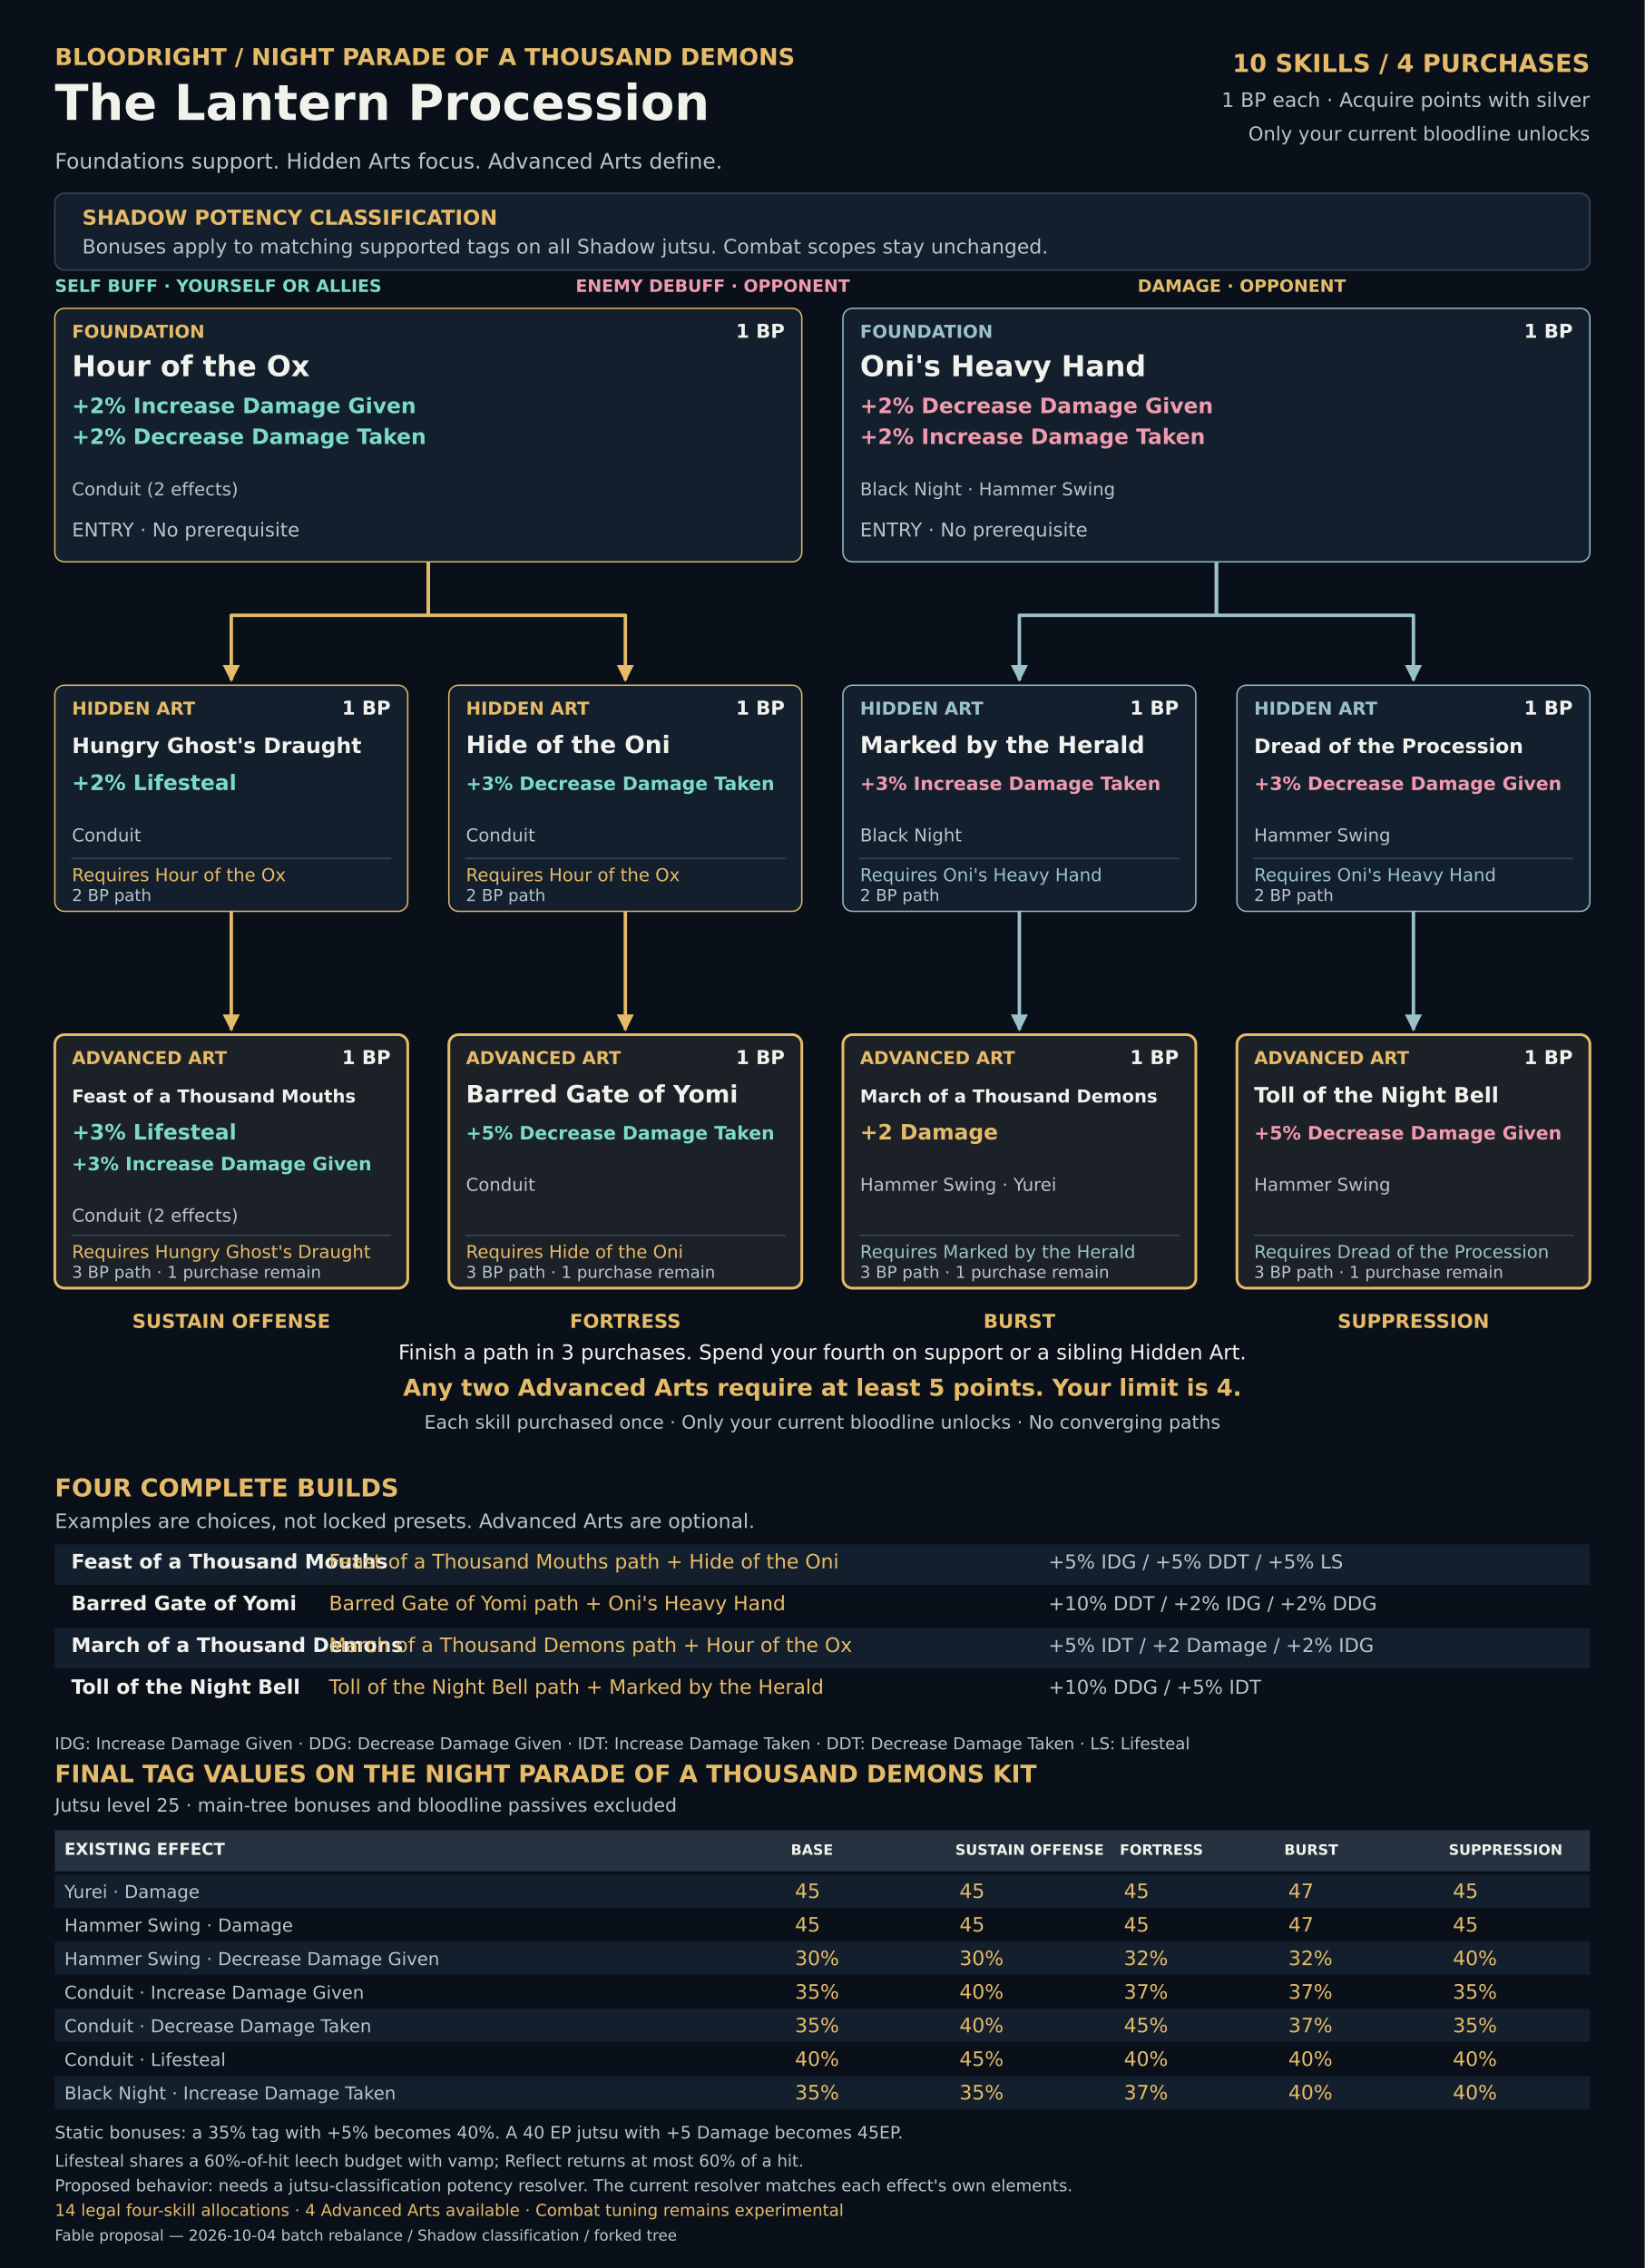
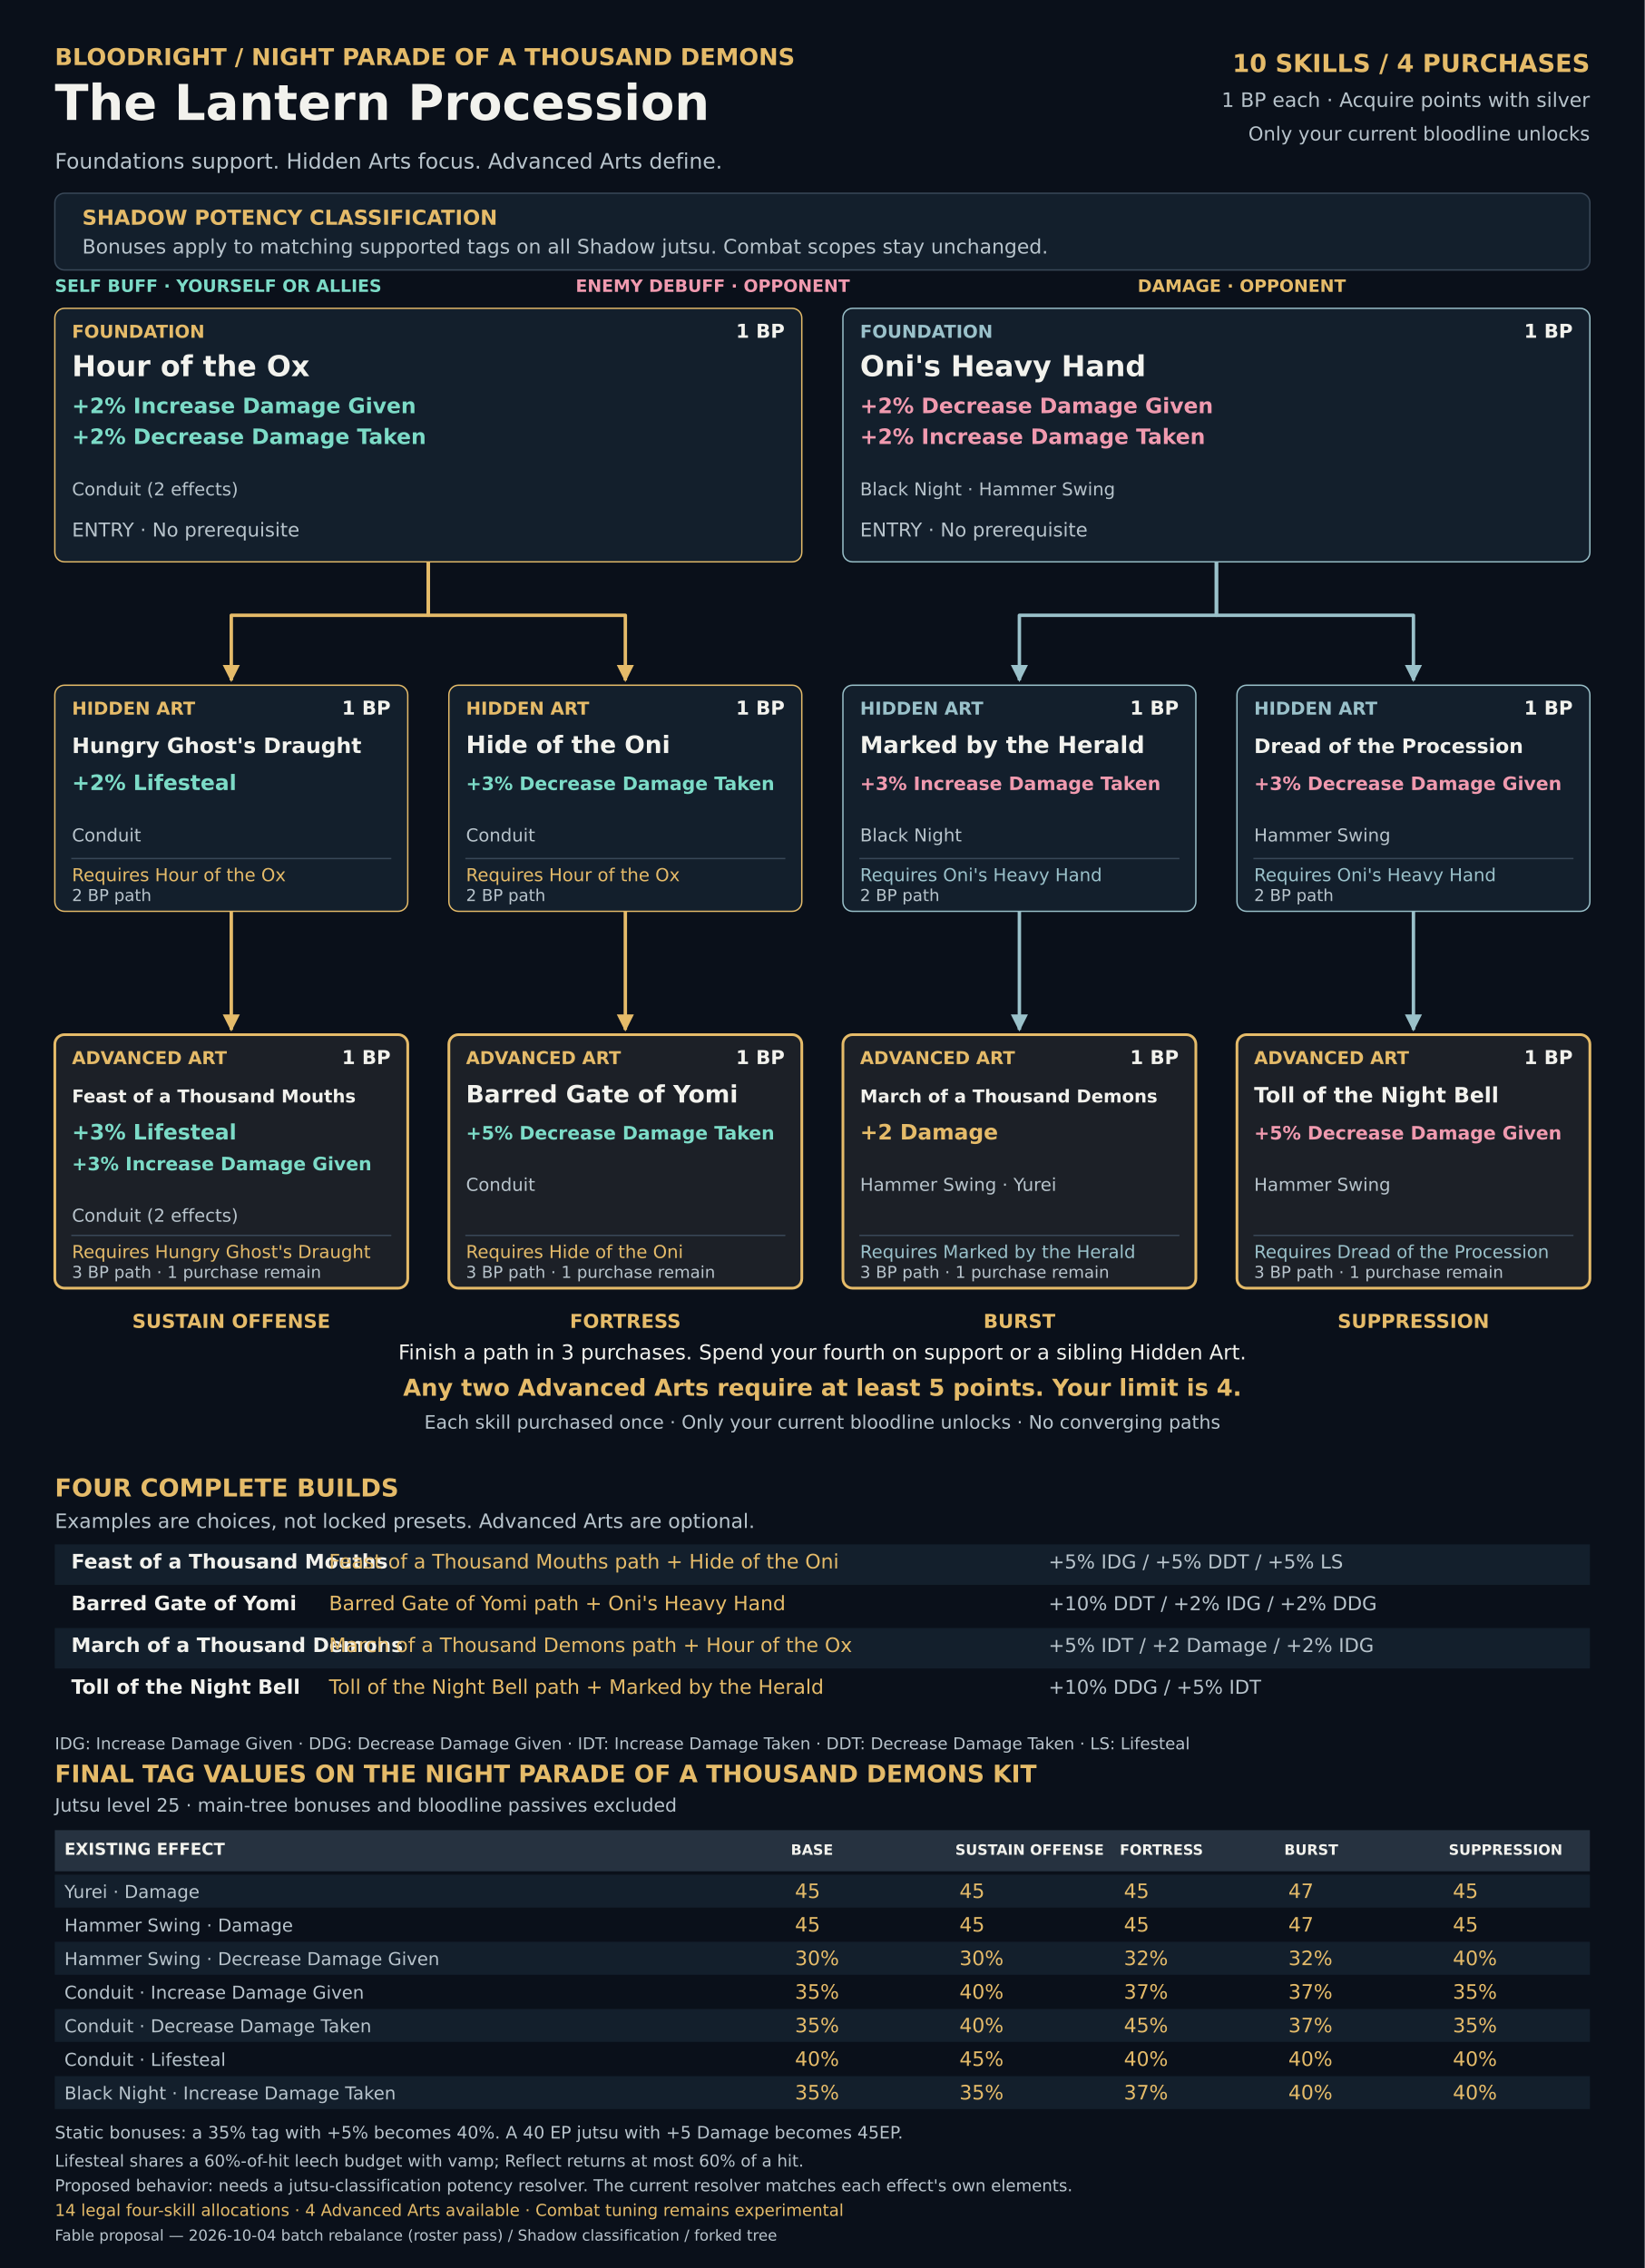
<svg xmlns="http://www.w3.org/2000/svg" width="2400" height="3310" viewBox="0 0 2400 3310" role="img" aria-labelledby="title desc">
  <defs>
    <marker id="arrow-0" viewBox="0 0 10 10" refX="9" refY="5" markerWidth="5" markerHeight="5" orient="auto">
      <path d="M0 0L10 5L0 10Z" fill="#e5bb69" />
    </marker>
    <marker id="arrow-1" viewBox="0 0 10 10" refX="9" refY="5" markerWidth="5" markerHeight="5" orient="auto">
      <path d="M0 0L10 5L0 10Z" fill="#9ac1ca" />
    </marker>
    <marker id="arrow-2" viewBox="0 0 10 10" refX="9" refY="5" markerWidth="5" markerHeight="5" orient="auto">
      <path d="M0 0L10 5L0 10Z" fill="#b8d98d" />
    </marker>
    <marker id="arrow-3" viewBox="0 0 10 10" refX="9" refY="5" markerWidth="5" markerHeight="5" orient="auto">
      <path d="M0 0L10 5L0 10Z" fill="#d9a6e0" />
    </marker>
  </defs>
  <g font-family="DejaVu Sans, sans-serif">
    <rect x="0" y="0" width="2400" height="3310" rx="0" fill="#0a101a" />
    <text x="80" y="95" font-size="34" font-weight="700" fill="#e5bb69" text-anchor="start">BLOODRIGHT / NIGHT PARADE OF A THOUSAND DEMONS</text>
    <text x="80" y="175" font-size="72" font-weight="700" fill="#f2f2ed" text-anchor="start">The Lantern Procession</text>
    <text x="80" y="246" font-size="31" font-weight="400" fill="#b8c4cc" text-anchor="start">Foundations support. Hidden Arts focus. Advanced Arts define.</text>
    <text x="2320" y="105" font-size="36" font-weight="700" fill="#e5bb69" text-anchor="end">10 SKILLS  /  4 PURCHASES</text>
    <text x="2320" y="156" font-size="29" font-weight="400" fill="#b8c4cc" text-anchor="end">1 BP each · Acquire points with silver</text>
    <text x="2320" y="205" font-size="28" font-weight="400" fill="#b8c4cc" text-anchor="end">Only your current bloodline unlocks</text>
    <rect x="80" y="282" width="2240" height="112" rx="14" fill="#131f2c" stroke="#394858" stroke-width="2" />
    <text x="120" y="328" font-size="30" font-weight="700" fill="#e5bb69" text-anchor="start">SHADOW POTENCY CLASSIFICATION</text>
    <text x="120" y="370" font-size="29" font-weight="400" fill="#b8c4cc" text-anchor="start">Bonuses apply to matching supported tags on all Shadow jutsu. Combat scopes stay unchanged.</text>
    <text x="80" y="426" font-size="25" font-weight="700" fill="#7cdbc7" text-anchor="start">SELF BUFF · YOURSELF OR ALLIES</text>
    <text x="840" y="426" font-size="25" font-weight="700" fill="#f09aaf" text-anchor="start">ENEMY DEBUFF · OPPONENT</text>
    <text x="1660" y="426" font-size="25" font-weight="700" fill="#e5bb69" text-anchor="start">DAMAGE · OPPONENT</text>
    <path id="edge-02-03" data-from="02" data-to="03" d="M337.5 1330 V1503" fill="none" stroke="#e5bb69" stroke-width="5" stroke-linejoin="round" marker-end="url(#arrow-0)" />
    <path id="edge-04-05" data-from="04" data-to="05" d="M912.5 1330 V1503" fill="none" stroke="#e5bb69" stroke-width="5" stroke-linejoin="round" marker-end="url(#arrow-0)" />
    <path id="edge-01-02" data-from="01" data-to="02" d="M625 820 V898 H337.5 V993" fill="none" stroke="#e5bb69" stroke-width="5" stroke-linejoin="round" marker-end="url(#arrow-0)" />
    <path id="edge-01-04" data-from="01" data-to="04" d="M625 820 V898 H912.5 V993" fill="none" stroke="#e5bb69" stroke-width="5" stroke-linejoin="round" marker-end="url(#arrow-0)" />
    <path id="edge-09-08" data-from="09" data-to="08" d="M1487.5 1330 V1503" fill="none" stroke="#9ac1ca" stroke-width="5" stroke-linejoin="round" marker-end="url(#arrow-1)" />
    <path id="edge-07-10" data-from="07" data-to="10" d="M2062.5 1330 V1503" fill="none" stroke="#9ac1ca" stroke-width="5" stroke-linejoin="round" marker-end="url(#arrow-1)" />
    <path id="edge-06-09" data-from="06" data-to="09" d="M1775 820 V898 H1487.5 V993" fill="none" stroke="#9ac1ca" stroke-width="5" stroke-linejoin="round" marker-end="url(#arrow-1)" />
    <path id="edge-06-07" data-from="06" data-to="07" d="M1775 820 V898 H2062.5 V993" fill="none" stroke="#9ac1ca" stroke-width="5" stroke-linejoin="round" marker-end="url(#arrow-1)" />
    <g id="node-01" data-cost="1" data-prerequisites="" data-potency-classification="Shadow">
      <rect x="80" y="450" width="1090" height="370" rx="14" fill="#131f2c" stroke="#e5bb69" stroke-width="2" />
      <text x="105.0" y="493" font-size="26" font-weight="700" fill="#e5bb69" text-anchor="start">FOUNDATION</text>
      <text x="1145.0" y="493" font-size="28" font-weight="700" fill="#f2f2ed" text-anchor="end">1 BP</text>
      <text x="105.0" y="549" font-size="42" font-weight="700" fill="#f2f2ed" text-anchor="start">Hour of the Ox</text>
      <text x="105.0" y="603" font-size="31" font-weight="700" fill="#7cdbc7" text-anchor="start">+2% Increase Damage Given</text>
      <text x="105.0" y="648" font-size="31" font-weight="700" fill="#7cdbc7" text-anchor="start">+2% Decrease Damage Taken</text>
      <text x="105.0" y="723" font-size="26" font-weight="400" fill="#b8c4cc" text-anchor="start">Conduit (2 effects)</text>
      <text x="105.0" y="783" font-size="28" font-weight="400" fill="#b8c4cc" text-anchor="start">ENTRY · No prerequisite</text>
    </g>
    <g id="node-06" data-cost="1" data-prerequisites="" data-potency-classification="Shadow">
      <rect x="1230" y="450" width="1090" height="370" rx="14" fill="#131f2c" stroke="#9ac1ca" stroke-width="2" />
      <text x="1255.0" y="493" font-size="26" font-weight="700" fill="#9ac1ca" text-anchor="start">FOUNDATION</text>
      <text x="2295.0" y="493" font-size="28" font-weight="700" fill="#f2f2ed" text-anchor="end">1 BP</text>
      <text x="1255.0" y="549" font-size="42" font-weight="700" fill="#f2f2ed" text-anchor="start">Oni's Heavy Hand</text>
      <text x="1255.0" y="603" font-size="31" font-weight="700" fill="#f09aaf" text-anchor="start">+2% Decrease Damage Given</text>
      <text x="1255.0" y="648" font-size="31" font-weight="700" fill="#f09aaf" text-anchor="start">+2% Increase Damage Taken</text>
      <text x="1255.0" y="723" font-size="26" font-weight="400" fill="#b8c4cc" text-anchor="start">Black Night · Hammer Swing</text>
      <text x="1255.0" y="783" font-size="28" font-weight="400" fill="#b8c4cc" text-anchor="start">ENTRY · No prerequisite</text>
    </g>
    <g id="node-02" data-cost="1" data-prerequisites="01" data-potency-classification="Shadow">
      <rect x="80" y="1000" width="515" height="330" rx="14" fill="#131f2c" stroke="#e5bb69" stroke-width="2" />
      <text x="105.0" y="1043" font-size="26" font-weight="700" fill="#e5bb69" text-anchor="start">HIDDEN ART</text>
      <text x="570.0" y="1043" font-size="28" font-weight="700" fill="#f2f2ed" text-anchor="end">1 BP</text>
      <text x="105.0" y="1099" font-size="31" font-weight="700" fill="#f2f2ed" text-anchor="start">Hungry Ghost's Draught</text>
      <text x="105.0" y="1153" font-size="31" font-weight="700" fill="#7cdbc7" text-anchor="start">+2% Lifesteal</text>
      <text x="105.0" y="1228" font-size="26" font-weight="400" fill="#b8c4cc" text-anchor="start">Conduit</text>
      <path d="M104 1253 L571 1253" fill="none" stroke="#394858" stroke-width="2" />
      <text x="105.0" y="1286" font-size="26" font-weight="400" fill="#e5bb69" text-anchor="start">Requires Hour of the Ox</text>
      <text x="105.0" y="1315" font-size="24" font-weight="400" fill="#b8c4cc" text-anchor="start">2 BP path</text>
    </g>
    <g id="node-04" data-cost="1" data-prerequisites="01" data-potency-classification="Shadow">
      <rect x="655" y="1000" width="515" height="330" rx="14" fill="#131f2c" stroke="#e5bb69" stroke-width="2" />
      <text x="680.0" y="1043" font-size="26" font-weight="700" fill="#e5bb69" text-anchor="start">HIDDEN ART</text>
      <text x="1145.0" y="1043" font-size="28" font-weight="700" fill="#f2f2ed" text-anchor="end">1 BP</text>
      <text x="680.0" y="1099" font-size="35" font-weight="700" fill="#f2f2ed" text-anchor="start">Hide of the Oni</text>
      <text x="680.0" y="1153" font-size="27" font-weight="700" fill="#7cdbc7" text-anchor="start">+3% Decrease Damage Taken</text>
      <text x="680.0" y="1228" font-size="26" font-weight="400" fill="#b8c4cc" text-anchor="start">Conduit</text>
      <path d="M679 1253 L1146 1253" fill="none" stroke="#394858" stroke-width="2" />
      <text x="680.0" y="1286" font-size="26" font-weight="400" fill="#e5bb69" text-anchor="start">Requires Hour of the Ox</text>
      <text x="680.0" y="1315" font-size="24" font-weight="400" fill="#b8c4cc" text-anchor="start">2 BP path</text>
    </g>
    <g id="node-09" data-cost="1" data-prerequisites="06" data-potency-classification="Shadow">
      <rect x="1230" y="1000" width="515" height="330" rx="14" fill="#131f2c" stroke="#9ac1ca" stroke-width="2" />
      <text x="1255.0" y="1043" font-size="26" font-weight="700" fill="#9ac1ca" text-anchor="start">HIDDEN ART</text>
      <text x="1720.0" y="1043" font-size="28" font-weight="700" fill="#f2f2ed" text-anchor="end">1 BP</text>
      <text x="1255.0" y="1099" font-size="34" font-weight="700" fill="#f2f2ed" text-anchor="start">Marked by the Herald</text>
      <text x="1255.0" y="1153" font-size="27" font-weight="700" fill="#f09aaf" text-anchor="start">+3% Increase Damage Taken</text>
      <text x="1255.0" y="1228" font-size="26" font-weight="400" fill="#b8c4cc" text-anchor="start">Black Night</text>
      <path d="M1254 1253 L1721 1253" fill="none" stroke="#394858" stroke-width="2" />
      <text x="1255.0" y="1286" font-size="26" font-weight="400" fill="#9ac1ca" text-anchor="start">Requires Oni's Heavy Hand</text>
      <text x="1255.0" y="1315" font-size="24" font-weight="400" fill="#b8c4cc" text-anchor="start">2 BP path</text>
    </g>
    <g id="node-07" data-cost="1" data-prerequisites="06" data-potency-classification="Shadow">
      <rect x="1805" y="1000" width="515" height="330" rx="14" fill="#131f2c" stroke="#9ac1ca" stroke-width="2" />
      <text x="1830.0" y="1043" font-size="26" font-weight="700" fill="#9ac1ca" text-anchor="start">HIDDEN ART</text>
      <text x="2295.0" y="1043" font-size="28" font-weight="700" fill="#f2f2ed" text-anchor="end">1 BP</text>
      <text x="1830.0" y="1099" font-size="29" font-weight="700" fill="#f2f2ed" text-anchor="start">Dread of the Procession</text>
      <text x="1830.0" y="1153" font-size="27" font-weight="700" fill="#f09aaf" text-anchor="start">+3% Decrease Damage Given</text>
      <text x="1830.0" y="1228" font-size="26" font-weight="400" fill="#b8c4cc" text-anchor="start">Hammer Swing</text>
      <path d="M1829 1253 L2296 1253" fill="none" stroke="#394858" stroke-width="2" />
      <text x="1830.0" y="1286" font-size="26" font-weight="400" fill="#9ac1ca" text-anchor="start">Requires Oni's Heavy Hand</text>
      <text x="1830.0" y="1315" font-size="24" font-weight="400" fill="#b8c4cc" text-anchor="start">2 BP path</text>
    </g>
    <g id="node-03" data-cost="1" data-prerequisites="02" data-potency-classification="Shadow">
      <rect x="80" y="1510" width="515" height="370" rx="14" fill="#1c2027" stroke="#e5bb69" stroke-width="4" />
      <text x="105.0" y="1553" font-size="26" font-weight="700" fill="#e5bb69" text-anchor="start">ADVANCED ART</text>
      <text x="570.0" y="1553" font-size="28" font-weight="700" fill="#f2f2ed" text-anchor="end">1 BP</text>
      <text x="105.0" y="1609" font-size="26" font-weight="700" fill="#f2f2ed" text-anchor="start">Feast of a Thousand Mouths</text>
      <text x="105.0" y="1663" font-size="31" font-weight="700" fill="#7cdbc7" text-anchor="start">+3% Lifesteal</text>
      <text x="105.0" y="1708" font-size="27" font-weight="700" fill="#7cdbc7" text-anchor="start">+3% Increase Damage Given</text>
      <text x="105.0" y="1783" font-size="26" font-weight="400" fill="#b8c4cc" text-anchor="start">Conduit (2 effects)</text>
      <path d="M104 1803 L571 1803" fill="none" stroke="#394858" stroke-width="2" />
      <text x="105.0" y="1836" font-size="26" font-weight="400" fill="#e5bb69" text-anchor="start">Requires Hungry Ghost's Draught</text>
      <text x="105.0" y="1865" font-size="24" font-weight="400" fill="#b8c4cc" text-anchor="start">3 BP path · 1 purchase remain</text>
    </g>
    <g id="node-05" data-cost="1" data-prerequisites="04" data-potency-classification="Shadow">
      <rect x="655" y="1510" width="515" height="370" rx="14" fill="#1c2027" stroke="#e5bb69" stroke-width="4" />
      <text x="680.0" y="1553" font-size="26" font-weight="700" fill="#e5bb69" text-anchor="start">ADVANCED ART</text>
      <text x="1145.0" y="1553" font-size="28" font-weight="700" fill="#f2f2ed" text-anchor="end">1 BP</text>
      <text x="680.0" y="1609" font-size="35" font-weight="700" fill="#f2f2ed" text-anchor="start">Barred Gate of Yomi</text>
      <text x="680.0" y="1663" font-size="27" font-weight="700" fill="#7cdbc7" text-anchor="start">+5% Decrease Damage Taken</text>
      <text x="680.0" y="1738" font-size="26" font-weight="400" fill="#b8c4cc" text-anchor="start">Conduit</text>
      <path d="M679 1803 L1146 1803" fill="none" stroke="#394858" stroke-width="2" />
      <text x="680.0" y="1836" font-size="26" font-weight="400" fill="#e5bb69" text-anchor="start">Requires Hide of the Oni</text>
      <text x="680.0" y="1865" font-size="24" font-weight="400" fill="#b8c4cc" text-anchor="start">3 BP path · 1 purchase remain</text>
    </g>
    <g id="node-08" data-cost="1" data-prerequisites="09" data-potency-classification="Shadow">
      <rect x="1230" y="1510" width="515" height="370" rx="14" fill="#1c2027" stroke="#e5bb69" stroke-width="4" />
      <text x="1255.0" y="1553" font-size="26" font-weight="700" fill="#e5bb69" text-anchor="start">ADVANCED ART</text>
      <text x="1720.0" y="1553" font-size="28" font-weight="700" fill="#f2f2ed" text-anchor="end">1 BP</text>
      <text x="1255.0" y="1609" font-size="26" font-weight="700" fill="#f2f2ed" text-anchor="start">March of a Thousand Demons</text>
      <text x="1255.0" y="1663" font-size="31" font-weight="700" fill="#e5bb69" text-anchor="start">+2 Damage</text>
      <text x="1255.0" y="1738" font-size="26" font-weight="400" fill="#b8c4cc" text-anchor="start">Hammer Swing · Yurei</text>
      <path d="M1254 1803 L1721 1803" fill="none" stroke="#394858" stroke-width="2" />
      <text x="1255.0" y="1836" font-size="26" font-weight="400" fill="#9ac1ca" text-anchor="start">Requires Marked by the Herald</text>
      <text x="1255.0" y="1865" font-size="24" font-weight="400" fill="#b8c4cc" text-anchor="start">3 BP path · 1 purchase remain</text>
    </g>
    <g id="node-10" data-cost="1" data-prerequisites="07" data-potency-classification="Shadow">
      <rect x="1805" y="1510" width="515" height="370" rx="14" fill="#1c2027" stroke="#e5bb69" stroke-width="4" />
      <text x="1830.0" y="1553" font-size="26" font-weight="700" fill="#e5bb69" text-anchor="start">ADVANCED ART</text>
      <text x="2295.0" y="1553" font-size="28" font-weight="700" fill="#f2f2ed" text-anchor="end">1 BP</text>
      <text x="1830.0" y="1609" font-size="31" font-weight="700" fill="#f2f2ed" text-anchor="start">Toll of the Night Bell</text>
      <text x="1830.0" y="1663" font-size="27" font-weight="700" fill="#f09aaf" text-anchor="start">+5% Decrease Damage Given</text>
      <text x="1830.0" y="1738" font-size="26" font-weight="400" fill="#b8c4cc" text-anchor="start">Hammer Swing</text>
      <path d="M1829 1803 L2296 1803" fill="none" stroke="#394858" stroke-width="2" />
      <text x="1830.0" y="1836" font-size="26" font-weight="400" fill="#9ac1ca" text-anchor="start">Requires Dread of the Procession</text>
      <text x="1830.0" y="1865" font-size="24" font-weight="400" fill="#b8c4cc" text-anchor="start">3 BP path · 1 purchase remain</text>
    </g>
    <text x="337.5" y="1938" font-size="28" font-weight="700" fill="#e5bb69" text-anchor="middle">SUSTAIN OFFENSE</text>
    <text x="912.5" y="1938" font-size="28" font-weight="700" fill="#e5bb69" text-anchor="middle">FORTRESS</text>
    <text x="1487.5" y="1938" font-size="28" font-weight="700" fill="#e5bb69" text-anchor="middle">BURST</text>
    <text x="2062.5" y="1938" font-size="28" font-weight="700" fill="#e5bb69" text-anchor="middle">SUPPRESSION</text>
    <text x="1200.0" y="1984" font-size="30" font-weight="400" fill="#f2f2ed" text-anchor="middle">Finish a path in 3 purchases. Spend your fourth on support or a sibling Hidden Art.</text>
    <text x="1200.0" y="2037" font-size="34" font-weight="700" fill="#e5bb69" text-anchor="middle">Any two Advanced Arts require at least 5 points. Your limit is 4.</text>
    <text x="1200.0" y="2085" font-size="27" font-weight="400" fill="#b8c4cc" text-anchor="middle">Each skill purchased once · Only your current bloodline unlocks · No converging paths</text>
    <text x="80" y="2184" font-size="36" font-weight="700" fill="#e5bb69" text-anchor="start">FOUR COMPLETE BUILDS</text>
    <text x="80" y="2230" font-size="29" font-weight="400" fill="#b8c4cc" text-anchor="start">Examples are choices, not locked presets. Advanced Arts are optional.</text>
    <rect x="80" y="2254" width="2240" height="59" rx="0" fill="#131f2c" />
    <text x="104" y="2289" font-size="29" font-weight="700" fill="#f2f2ed" text-anchor="start">Feast of a Thousand Mouths</text>
    <text x="480" y="2289" font-size="29" font-weight="400" fill="#e5bb69" text-anchor="start">Feast of a Thousand Mouths path + Hide of the Oni</text>
    <text x="1530" y="2289" font-size="28" font-weight="400" fill="#b8c4cc" text-anchor="start">+5% IDG / +5% DDT / +5% LS</text>
    <rect x="80" y="2315" width="2240" height="59" rx="0" fill="#0a101a" />
    <text x="104" y="2350" font-size="29" font-weight="700" fill="#f2f2ed" text-anchor="start">Barred Gate of Yomi</text>
    <text x="480" y="2350" font-size="29" font-weight="400" fill="#e5bb69" text-anchor="start">Barred Gate of Yomi path + Oni's Heavy Hand</text>
    <text x="1530" y="2350" font-size="28" font-weight="400" fill="#b8c4cc" text-anchor="start">+10% DDT / +2% IDG / +2% DDG</text>
    <rect x="80" y="2376" width="2240" height="59" rx="0" fill="#131f2c" />
    <text x="104" y="2411" font-size="29" font-weight="700" fill="#f2f2ed" text-anchor="start">March of a Thousand Demons</text>
    <text x="480" y="2411" font-size="29" font-weight="400" fill="#e5bb69" text-anchor="start">March of a Thousand Demons path + Hour of the Ox</text>
    <text x="1530" y="2411" font-size="28" font-weight="400" fill="#b8c4cc" text-anchor="start">+5% IDT / +2 Damage / +2% IDG</text>
    <rect x="80" y="2437" width="2240" height="59" rx="0" fill="#0a101a" />
    <text x="104" y="2472" font-size="29" font-weight="700" fill="#f2f2ed" text-anchor="start">Toll of the Night Bell</text>
    <text x="480" y="2472" font-size="29" font-weight="400" fill="#e5bb69" text-anchor="start">Toll of the Night Bell path + Marked by the Herald</text>
    <text x="1530" y="2472" font-size="28" font-weight="400" fill="#b8c4cc" text-anchor="start">+10% DDG / +5% IDT</text>
    <text x="80" y="2553" font-size="24" font-weight="400" fill="#b8c4cc" text-anchor="start">IDG: Increase Damage Given · DDG: Decrease Damage Given · IDT: Increase Damage Taken · DDT: Decrease Damage Taken · LS: Lifesteal</text>
    <text x="80" y="2601" font-size="35" font-weight="700" fill="#e5bb69" text-anchor="start">FINAL TAG VALUES ON THE NIGHT PARADE OF A THOUSAND DEMONS KIT</text>
    <text x="80" y="2644" font-size="27" font-weight="400" fill="#b8c4cc" text-anchor="start">Jutsu level 25 · main-tree bonuses and bloodline passives excluded</text>
    <rect x="80" y="2671" width="2240" height="60" rx="0" fill="#263240" />
    <text x="94" y="2707" font-size="24" font-weight="700" fill="#f2f2ed" text-anchor="start">EXISTING EFFECT</text>
    <text x="1154.0" y="2707" font-size="21" font-weight="700" fill="#f2f2ed" text-anchor="start">BASE</text>
    <text x="1394.0" y="2707" font-size="21" font-weight="700" fill="#f2f2ed" text-anchor="start">SUSTAIN OFFENSE</text>
    <text x="1634.0" y="2707" font-size="21" font-weight="700" fill="#f2f2ed" text-anchor="start">FORTRESS</text>
    <text x="1874.0" y="2707" font-size="21" font-weight="700" fill="#f2f2ed" text-anchor="start">BURST</text>
    <text x="2114.0" y="2707" font-size="21" font-weight="700" fill="#f2f2ed" text-anchor="start">SUPPRESSION</text>
    <rect x="80" y="2736" width="2240" height="48" rx="0" fill="#131f2c" />
    <text x="94" y="2770" font-size="26" font-weight="400" fill="#b8c4cc" text-anchor="start">Yurei · Damage</text>
    <text x="1160.0" y="2770" font-size="29" font-weight="400" fill="#e5bb69" text-anchor="start">45</text>
    <text x="1400.0" y="2770" font-size="29" font-weight="400" fill="#e5bb69" text-anchor="start">45</text>
    <text x="1640.0" y="2770" font-size="29" font-weight="400" fill="#e5bb69" text-anchor="start">45</text>
    <text x="1880.0" y="2770" font-size="29" font-weight="400" fill="#e5bb69" text-anchor="start">47</text>
    <text x="2120.0" y="2770" font-size="29" font-weight="400" fill="#e5bb69" text-anchor="start">45</text>
    <text x="94" y="2819" font-size="26" font-weight="400" fill="#b8c4cc" text-anchor="start">Hammer Swing · Damage</text>
    <text x="1160.0" y="2819" font-size="29" font-weight="400" fill="#e5bb69" text-anchor="start">45</text>
    <text x="1400.0" y="2819" font-size="29" font-weight="400" fill="#e5bb69" text-anchor="start">45</text>
    <text x="1640.0" y="2819" font-size="29" font-weight="400" fill="#e5bb69" text-anchor="start">45</text>
    <text x="1880.0" y="2819" font-size="29" font-weight="400" fill="#e5bb69" text-anchor="start">47</text>
    <text x="2120.0" y="2819" font-size="29" font-weight="400" fill="#e5bb69" text-anchor="start">45</text>
    <rect x="80" y="2834" width="2240" height="48" rx="0" fill="#131f2c" />
    <text x="94" y="2868" font-size="26" font-weight="400" fill="#b8c4cc" text-anchor="start">Hammer Swing · Decrease Damage Given</text>
    <text x="1160.0" y="2868" font-size="29" font-weight="400" fill="#e5bb69" text-anchor="start">30%</text>
    <text x="1400.0" y="2868" font-size="29" font-weight="400" fill="#e5bb69" text-anchor="start">30%</text>
    <text x="1640.0" y="2868" font-size="29" font-weight="400" fill="#e5bb69" text-anchor="start">32%</text>
    <text x="1880.0" y="2868" font-size="29" font-weight="400" fill="#e5bb69" text-anchor="start">32%</text>
    <text x="2120.0" y="2868" font-size="29" font-weight="400" fill="#e5bb69" text-anchor="start">40%</text>
    <text x="94" y="2917" font-size="26" font-weight="400" fill="#b8c4cc" text-anchor="start">Conduit · Increase Damage Given</text>
    <text x="1160.0" y="2917" font-size="29" font-weight="400" fill="#e5bb69" text-anchor="start">35%</text>
    <text x="1400.0" y="2917" font-size="29" font-weight="400" fill="#e5bb69" text-anchor="start">40%</text>
    <text x="1640.0" y="2917" font-size="29" font-weight="400" fill="#e5bb69" text-anchor="start">37%</text>
    <text x="1880.0" y="2917" font-size="29" font-weight="400" fill="#e5bb69" text-anchor="start">37%</text>
    <text x="2120.0" y="2917" font-size="29" font-weight="400" fill="#e5bb69" text-anchor="start">35%</text>
    <rect x="80" y="2932" width="2240" height="48" rx="0" fill="#131f2c" />
    <text x="94" y="2966" font-size="26" font-weight="400" fill="#b8c4cc" text-anchor="start">Conduit · Decrease Damage Taken</text>
    <text x="1160.0" y="2966" font-size="29" font-weight="400" fill="#e5bb69" text-anchor="start">35%</text>
    <text x="1400.0" y="2966" font-size="29" font-weight="400" fill="#e5bb69" text-anchor="start">40%</text>
    <text x="1640.0" y="2966" font-size="29" font-weight="400" fill="#e5bb69" text-anchor="start">45%</text>
    <text x="1880.0" y="2966" font-size="29" font-weight="400" fill="#e5bb69" text-anchor="start">37%</text>
    <text x="2120.0" y="2966" font-size="29" font-weight="400" fill="#e5bb69" text-anchor="start">35%</text>
    <text x="94" y="3015" font-size="26" font-weight="400" fill="#b8c4cc" text-anchor="start">Conduit · Lifesteal</text>
    <text x="1160.0" y="3015" font-size="29" font-weight="400" fill="#e5bb69" text-anchor="start">40%</text>
    <text x="1400.0" y="3015" font-size="29" font-weight="400" fill="#e5bb69" text-anchor="start">45%</text>
    <text x="1640.0" y="3015" font-size="29" font-weight="400" fill="#e5bb69" text-anchor="start">40%</text>
    <text x="1880.0" y="3015" font-size="29" font-weight="400" fill="#e5bb69" text-anchor="start">40%</text>
    <text x="2120.0" y="3015" font-size="29" font-weight="400" fill="#e5bb69" text-anchor="start">40%</text>
    <rect x="80" y="3030" width="2240" height="48" rx="0" fill="#131f2c" />
    <text x="94" y="3064" font-size="26" font-weight="400" fill="#b8c4cc" text-anchor="start">Black Night · Increase Damage Taken</text>
    <text x="1160.0" y="3064" font-size="29" font-weight="400" fill="#e5bb69" text-anchor="start">35%</text>
    <text x="1400.0" y="3064" font-size="29" font-weight="400" fill="#e5bb69" text-anchor="start">35%</text>
    <text x="1640.0" y="3064" font-size="29" font-weight="400" fill="#e5bb69" text-anchor="start">37%</text>
    <text x="1880.0" y="3064" font-size="29" font-weight="400" fill="#e5bb69" text-anchor="start">40%</text>
    <text x="2120.0" y="3064" font-size="29" font-weight="400" fill="#e5bb69" text-anchor="start">40%</text>
    <text x="80" y="3121" font-size="25" font-weight="400" fill="#b8c4cc" text-anchor="start">Static bonuses: a 35% tag with +5% becomes 40%. A 40 EP jutsu with +5 Damage becomes 45EP.</text>
    <text x="80" y="3162" font-size="24" font-weight="400" fill="#b8c4cc" text-anchor="start">Lifesteal shares a 60%-of-hit leech budget with vamp; Reflect returns at most 60% of a hit.</text>
    <text x="80" y="3198" font-size="24" font-weight="400" fill="#b8c4cc" text-anchor="start">Proposed behavior: needs a jutsu-classification potency resolver. The current resolver matches each effect's own elements.</text>
    <text x="80" y="3234" font-size="24" font-weight="400" fill="#e5bb69" text-anchor="start">14 legal four-skill allocations · 4 Advanced Arts available · Combat tuning remains experimental</text>
-     <text x="80" y="3270" font-size="22" font-weight="400" fill="#b8c4cc" text-anchor="start">Fable proposal — 2026-10-04 batch rebalance / Shadow classification / forked tree</text>
+     <text x="80" y="3270" font-size="22" font-weight="400" fill="#b8c4cc" text-anchor="start">Fable proposal — 2026-10-04 batch rebalance (roster pass) / Shadow classification / forked tree</text>
  </g>
</svg>
